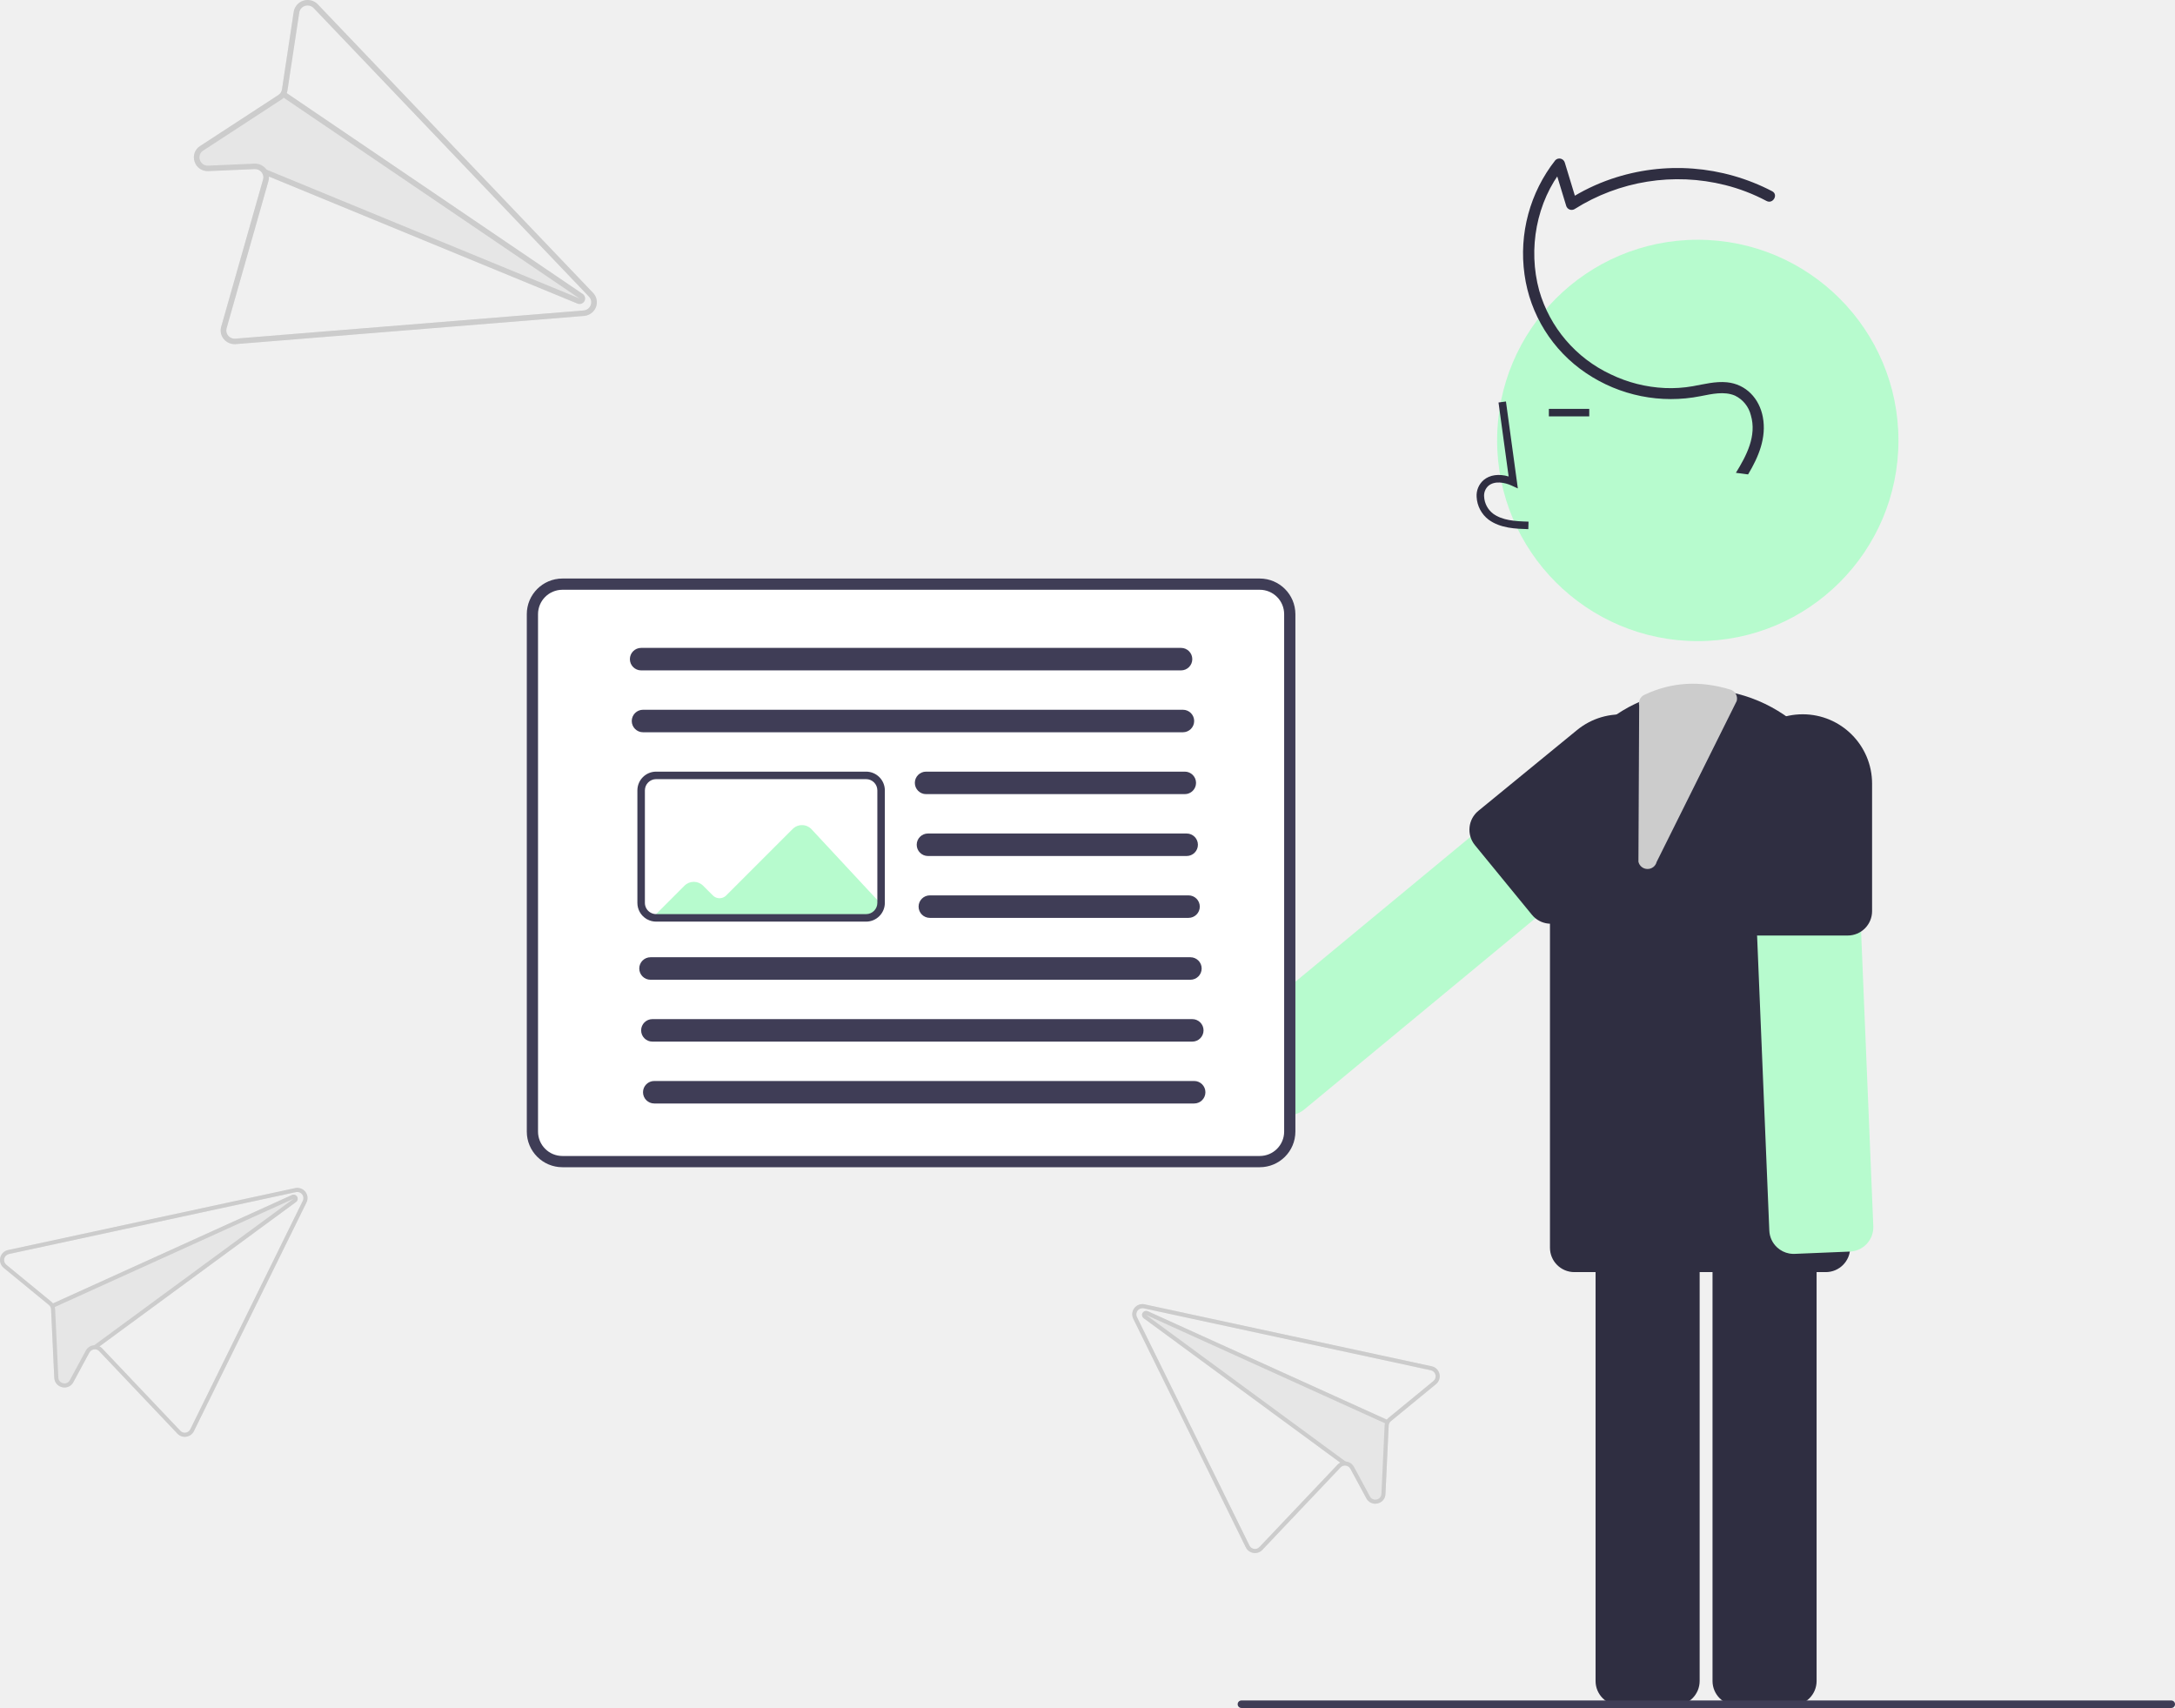
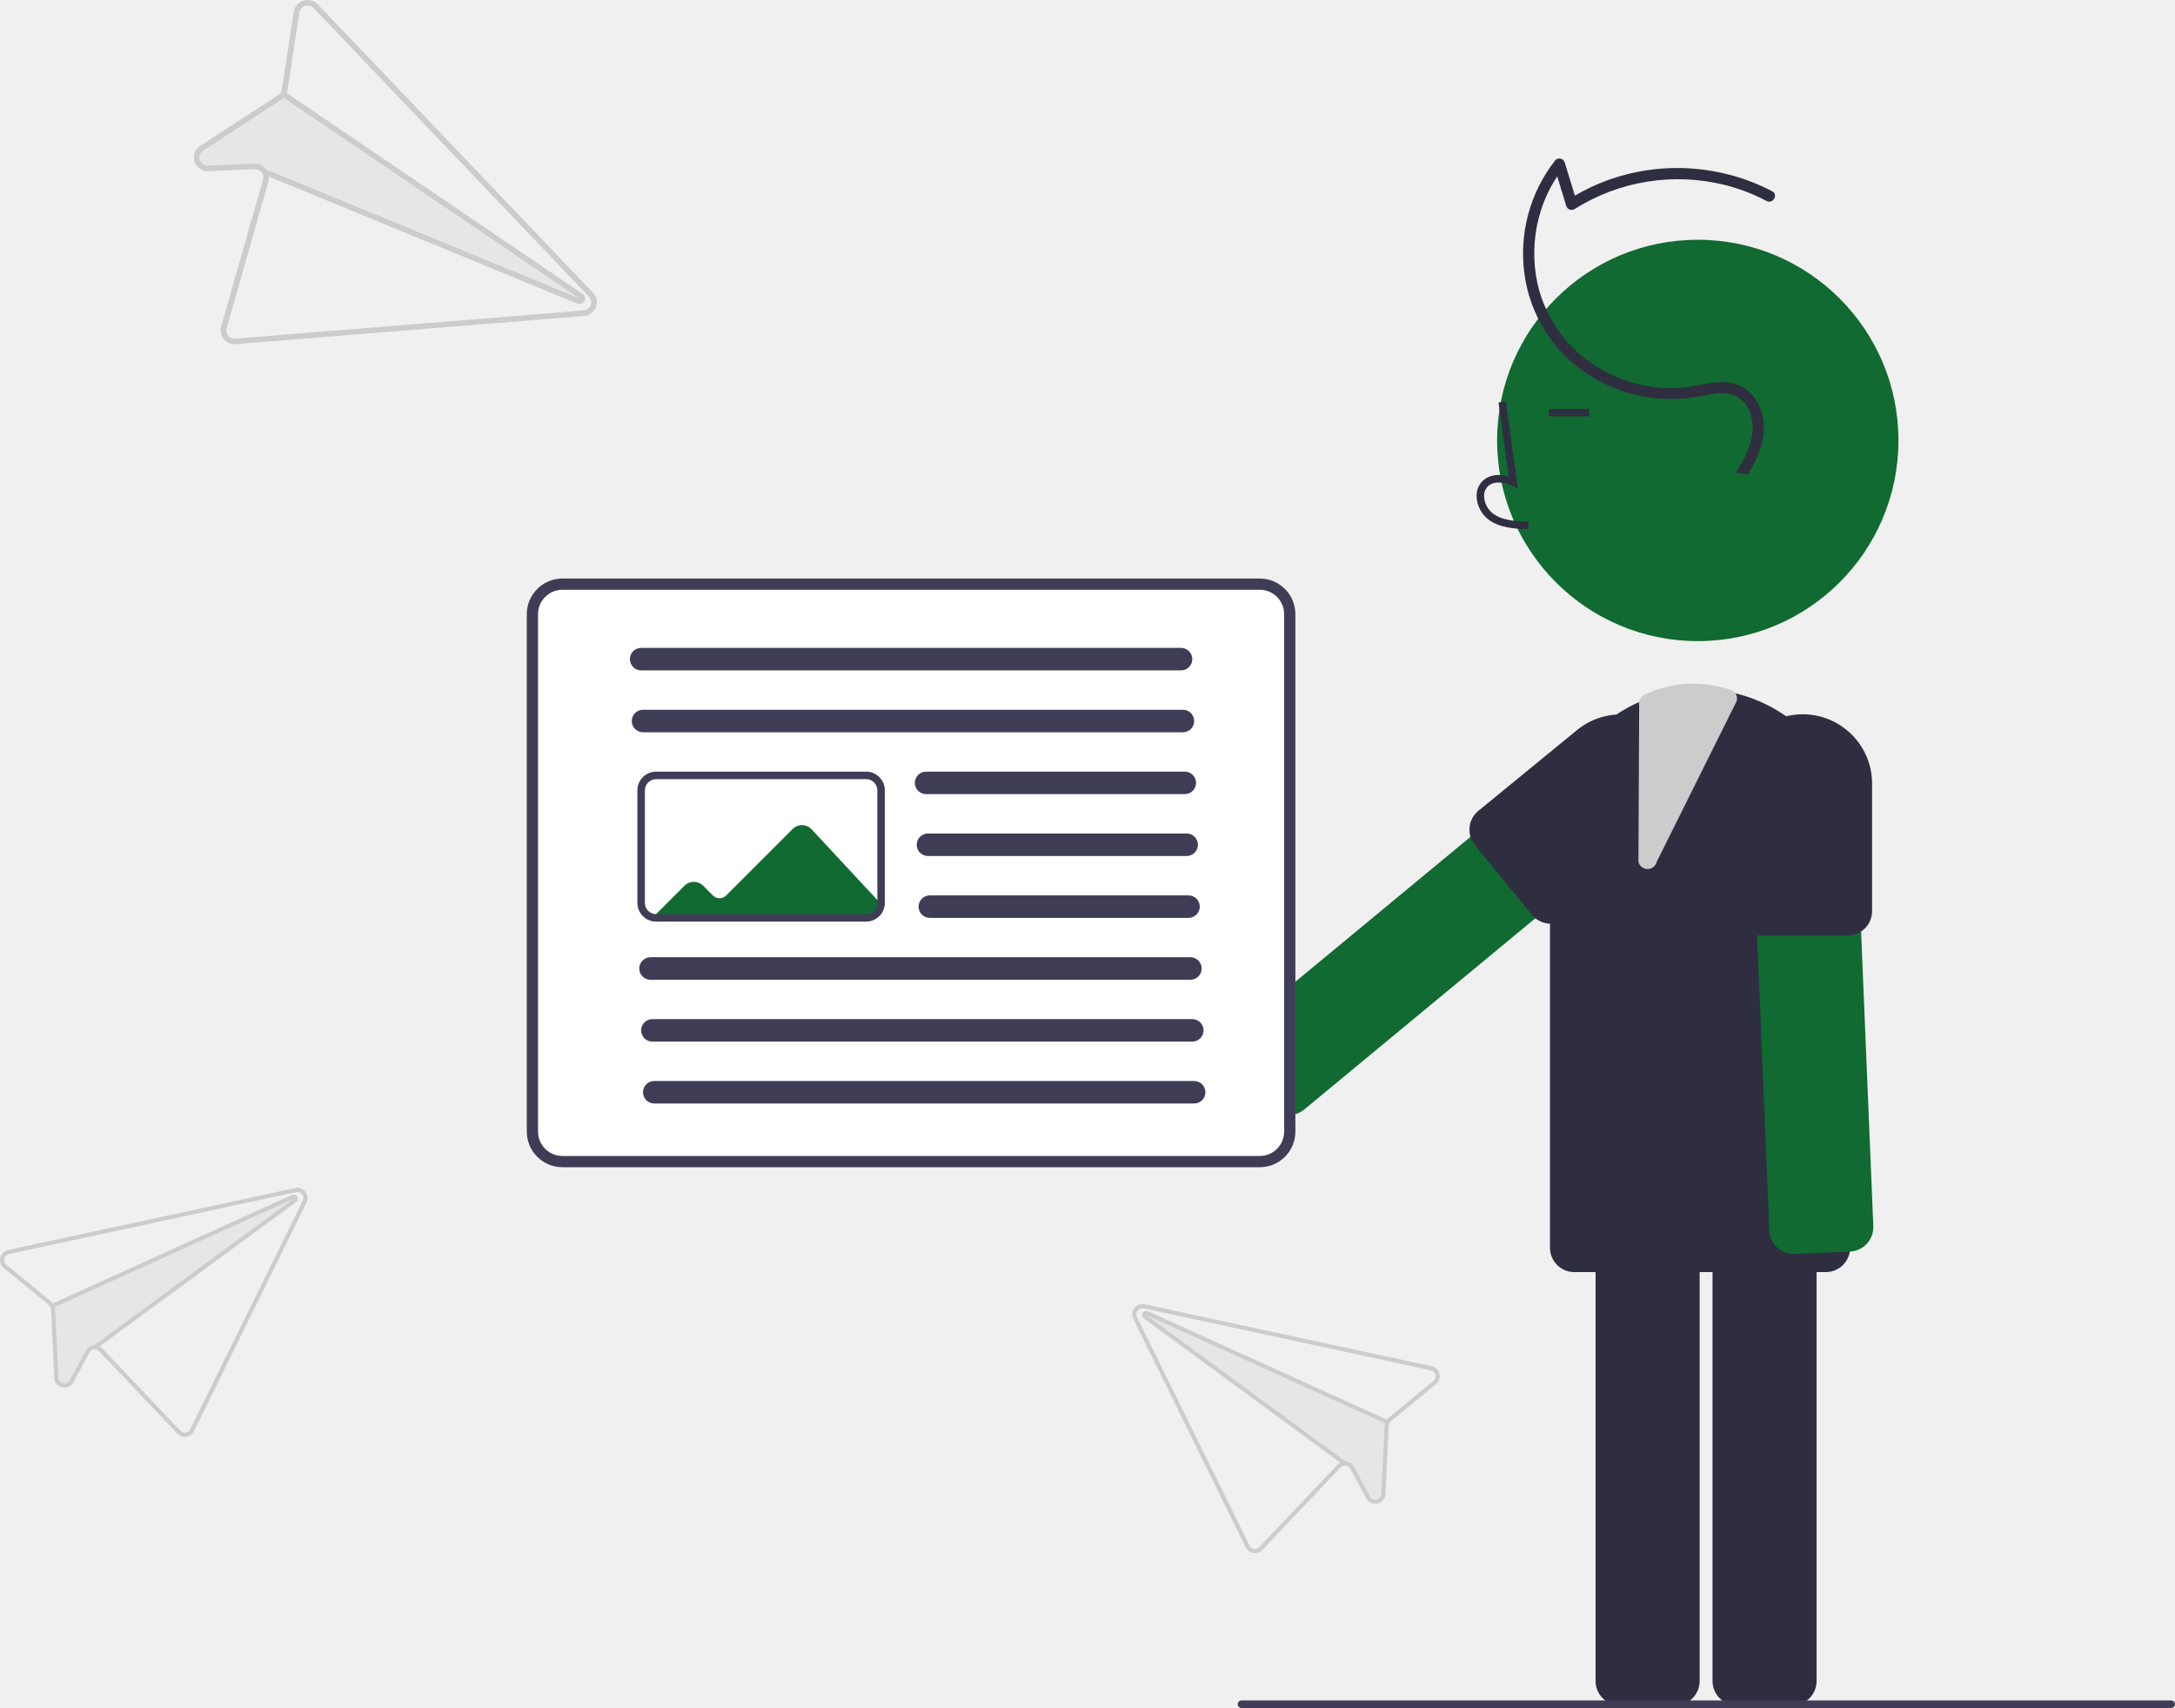
<svg xmlns="http://www.w3.org/2000/svg" data-name="Layer 1" width="580.101" height="455.488" viewBox="0 0 580.101 455.488">
-   <circle cx="452.82" cy="117.456" r="53.519" fill="#b7fbce" />
+   <circle cx="452.82" cy="117.456" r="53.519" fill="#116a31" />
  <path d="M766.702,670.558V547.543a6.508,6.508,0,0,1,6.5-6.5h14.759a6.508,6.508,0,0,1,6.5,6.5V670.558a6.508,6.508,0,0,1-6.5,6.5H773.202A6.508,6.508,0,0,1,766.702,670.558Z" transform="translate(-309.9494 -222.2559)" fill="#2f2e41" />
  <path d="M735.509,670.558V547.543a6.508,6.508,0,0,1,6.5-6.5h14.76a6.508,6.508,0,0,1,6.5,6.5V670.558a6.508,6.508,0,0,1-6.5,6.5H742.009A6.508,6.508,0,0,1,735.509,670.558Z" transform="translate(-309.9494 -222.2559)" fill="#2f2e41" />
  <path d="M723.346,555.005V446.061a40.031,40.031,0,0,1,40.031-40.031h0a40.031,40.031,0,0,1,40.031,40.031V555.005a6.5,6.5,0,0,1-6.5,6.5h-67.062A6.5,6.5,0,0,1,723.346,555.005Z" transform="translate(-309.9494 -222.2559)" fill="#2f2e41" />
  <path d="M717.573,363.37l.056-2c-3.721-.104-7.001-.337-9.466-2.138a6.148,6.148,0,0,1-2.381-4.528,3.514,3.514,0,0,1,1.153-2.895c1.636-1.382,4.269-.935,6.188-.055l1.655.759-3.173-23.19-1.981.271,2.699,19.727c-2.607-.767-5.023-.437-6.678.961a5.471,5.471,0,0,0-1.86,4.492,8.133,8.133,0,0,0,3.2,6.073C710.151,363.162,714.266,363.277,717.573,363.37Z" transform="translate(-309.9494 -222.2559)" fill="#2f2e41" />
  <rect x="413.103" y="109.04" width="10.771" height="2" fill="#2f2e41" />
-   <path d="M783.941,554.93a6.454,6.454,0,0,1-2.092-4.514L776.753,427.508a6.5,6.5,0,0,1,6.225-6.764l14.747-.612a6.506,6.506,0,0,1,6.763,6.225l5.096,122.909a6.508,6.508,0,0,1-6.225,6.764l-14.747.611a6.561,6.561,0,0,1-1.405-.091A6.453,6.453,0,0,1,783.941,554.93Z" transform="translate(-309.9494 -222.2559)" fill="#b7fbce" />
+   <path d="M783.941,554.93a6.454,6.454,0,0,1-2.092-4.514L776.753,427.508a6.5,6.5,0,0,1,6.225-6.764l14.747-.612a6.506,6.506,0,0,1,6.763,6.225l5.096,122.909a6.508,6.508,0,0,1-6.225,6.764l-14.747.611a6.561,6.561,0,0,1-1.405-.091A6.453,6.453,0,0,1,783.941,554.93Z" transform="translate(-309.9494 -222.2559)" fill="#116a31" />
  <path d="M802.759,471.744h-24a6.507,6.507,0,0,1-6.5-6.5v-34a18.5,18.5,0,0,1,37,0v34A6.507,6.507,0,0,1,802.759,471.744Z" transform="translate(-309.9494 -222.2559)" fill="#2f2e41" />
-   <path d="M648.638,517.293,639.229,505.921a6.508,6.508,0,0,1,.864-9.152l94.781-78.416a6.504,6.504,0,0,1,9.151.864l9.409,11.373a6.5,6.5,0,0,1-.865,9.151L657.79,518.157a6.507,6.507,0,0,1-8.144.119A6.561,6.561,0,0,1,648.638,517.293Z" transform="translate(-309.9494 -222.2559)" fill="#b7fbce" />
+   <path d="M648.638,517.293,639.229,505.921a6.508,6.508,0,0,1,.864-9.152l94.781-78.416a6.504,6.504,0,0,1,9.151.864l9.409,11.373a6.5,6.5,0,0,1-.865,9.151L657.79,518.157a6.507,6.507,0,0,1-8.144.119A6.561,6.561,0,0,1,648.638,517.293Z" transform="translate(-309.9494 -222.2559)" fill="#116a31" />
  <path d="M718.535,466.217l-15.203-18.57a6.507,6.507,0,0,1,.912-9.147l26.308-21.538a18.5,18.5,0,1,1,23.438,28.63l-26.308,21.538A6.507,6.507,0,0,1,718.535,466.217Z" transform="translate(-309.9494 -222.2559)" fill="#2f2e41" />
  <path d="M776.187,348.773c2.787-4.656,4.968-9.786,3.933-15.302-.924-4.926-4.469-8.762-9.567-9.266-3.07-.303-6.125.516-9.123,1.05a34.246,34.246,0,0,1-7.448.482,36.994,36.994,0,0,1-14.451-3.664,35.469,35.469,0,0,1-19.056-22.331c-3.042-11.074-.783-23.649,6.44-32.663l-2.507-.662,3.264,10.724a1.515,1.515,0,0,0,2.204.896,51.664,51.664,0,0,1,40.201-6.427,48.947,48.947,0,0,1,11.031,4.243c1.704.906,3.221-1.683,1.514-2.59a54.697,54.697,0,0,0-42.915-3.288,52.214,52.214,0,0,0-11.345,5.472l2.204.896-3.264-10.724a1.512,1.512,0,0,0-2.507-.662,40.207,40.207,0,0,0-8.241,30.483,37.94,37.94,0,0,0,16.429,26.319,40.458,40.458,0,0,0,30.554,6.142c2.936-.564,6.265-1.372,9.146-.143a7.9,7.9,0,0,1,4.234,5.208c1.632,5.531-1.145,10.784-3.982,15.383Z" transform="translate(-309.9494 -222.2559)" fill="#2f2e41" />
  <path d="M749.376,453.997l-.037-0a2.466,2.466,0,0,1-2.399-1.927l.196-41.668a2.535,2.535,0,0,1,1.4-2.853c7.253-3.407,14.749-3.865,22.913-1.397a2.502,2.502,0,0,1,1.707,3.042L751.79,452.136A2.465,2.465,0,0,1,749.376,453.997Z" transform="translate(-309.9494 -222.2559)" fill="#ccc" />
  <path d="M889.051,677.744h-248a1,1,0,0,1,0-2h248a1,1,0,0,1,0,2Z" transform="translate(-309.9494 -222.2559)" fill="#3f3d56" />
  <path d="M645.949,533.538h-186a9.511,9.511,0,0,1-9.5-9.5v-138a9.511,9.511,0,0,1,9.5-9.5h186a9.511,9.511,0,0,1,9.5,9.5v138A9.511,9.511,0,0,1,645.949,533.538Z" transform="translate(-309.9494 -222.2559)" fill="#fff" />
-   <path d="M484.027,466.948l35.971.59h20.952a3.504,3.504,0,0,0,3.5-3.5v-1.223l-18.041-19.399a3.5,3.5,0,0,0-5.038-.091l-17.744,17.744a2.502,2.502,0,0,1-3.534.001l-2.626-2.622a3.503,3.503,0,0,0-4.949.002Z" transform="translate(-309.9494 -222.2559)" fill="#b7fbce" />
+   <path d="M484.027,466.948l35.971.59h20.952a3.504,3.504,0,0,0,3.5-3.5v-1.223l-18.041-19.399a3.5,3.5,0,0,0-5.038-.091l-17.744,17.744a2.502,2.502,0,0,1-3.534.001l-2.626-2.622a3.503,3.503,0,0,0-4.949.002Z" transform="translate(-309.9494 -222.2559)" fill="#116a31" />
  <path d="M645.949,533.538h-186a9.511,9.511,0,0,1-9.5-9.5v-138a9.511,9.511,0,0,1,9.5-9.5h186a9.511,9.511,0,0,1,9.5,9.5v138A9.511,9.511,0,0,1,645.949,533.538Zm-186-154a6.507,6.507,0,0,0-6.5,6.5v138a6.507,6.507,0,0,0,6.5,6.5h186a6.507,6.507,0,0,0,6.5-6.5v-138a6.507,6.507,0,0,0-6.5-6.5Z" transform="translate(-309.9494 -222.2559)" fill="#3f3d56" />
  <path d="M624.949,401.038h-144a3,3,0,0,1,0-6h144a3,3,0,0,1,0,6Z" transform="translate(-309.9494 -222.2559)" fill="#3f3d56" />
  <path d="M625.449,417.538h-144a3,3,0,0,1,0-6h144a3,3,0,0,1,0,6Z" transform="translate(-309.9494 -222.2559)" fill="#3f3d56" />
  <path d="M625.949,434.038h-69a3,3,0,0,1,0-6h69a3,3,0,0,1,0,6Z" transform="translate(-309.9494 -222.2559)" fill="#3f3d56" />
  <path d="M626.449,450.538h-69a3,3,0,0,1,0-6h69a3,3,0,0,1,0,6Z" transform="translate(-309.9494 -222.2559)" fill="#3f3d56" />
  <path d="M626.949,467.038h-69a3,3,0,0,1,0-6h69a3,3,0,0,1,0,6Z" transform="translate(-309.9494 -222.2559)" fill="#3f3d56" />
  <path d="M627.449,483.538h-144a3,3,0,0,1,0-6h144a3,3,0,0,1,0,6Z" transform="translate(-309.9494 -222.2559)" fill="#3f3d56" />
  <path d="M627.949,500.038h-144a3,3,0,0,1,0-6h144a3,3,0,0,1,0,6Z" transform="translate(-309.9494 -222.2559)" fill="#3f3d56" />
  <path d="M628.449,516.538h-144a3,3,0,1,1,0-6h144a3,3,0,0,1,0,6Z" transform="translate(-309.9494 -222.2559)" fill="#3f3d56" />
  <path d="M540.949,468.038h-56a4.916,4.916,0,0,1-2.384-.61h-.014l-.254-.153a4.98,4.98,0,0,1-2.348-4.237v-30a5.006,5.006,0,0,1,5-5h56a5.006,5.006,0,0,1,5,5v30A5.006,5.006,0,0,1,540.949,468.038Zm-57.714-2.541.144.088a2.906,2.906,0,0,0,1.571.452h56a3.003,3.003,0,0,0,3-3v-30a3.003,3.003,0,0,0-3-3h-56a3.003,3.003,0,0,0-3,3v30A2.987,2.987,0,0,0,483.235,465.497Z" transform="translate(-309.9494 -222.2559)" fill="#3f3d56" />
  <path d="M312.093,555.619a2.722,2.722,0,0,0-1.149,4.763l12.027,9.873a1.769,1.769,0,0,1,.429.529,1.663,1.663,0,0,1,.167.655l.855,18.232a2.66,2.66,0,0,0,2.108,2.527l.021.005a2.657,2.657,0,0,0,2.975-1.363l4.27-7.898a1.637,1.637,0,0,1,1.457-.847,1.582,1.582,0,0,1,1.163.508L357.264,604.584a2.701,2.701,0,0,0,2.381.816,2.729,2.729,0,0,0,2.027-1.484l30.015-60.953a2.72,2.72,0,0,0-3.015-3.864l-.982.211-75.596,16.307Zm-.462,3.924a1.635,1.635,0,0,1,.694-2.859l75.572-16.301,1.006-.217a1.635,1.635,0,0,1,1.81,2.316L360.698,603.434a1.631,1.631,0,0,1-2.645.4l-20.847-21.982a2.607,2.607,0,0,0-.71-.541l52.412-38.5a1.089,1.089,0,0,0-.908-1.938.949.949,0,0,0-.175.061L324.082,569.844a2.682,2.682,0,0,0-.423-.428l-12.027-9.873Z" transform="translate(-309.9494 -222.2559)" fill="#e6e6e6" />
  <path d="M312.093,555.619a2.722,2.722,0,0,0-1.149,4.763l12.027,9.873a1.769,1.769,0,0,1,.429.529,1.663,1.663,0,0,1,.167.655l.855,18.232a2.66,2.66,0,0,0,2.108,2.527l.021.005a2.657,2.657,0,0,0,2.975-1.363l4.27-7.898a1.637,1.637,0,0,1,1.457-.847,1.582,1.582,0,0,1,1.163.508L357.264,604.584a2.701,2.701,0,0,0,2.381.816,2.729,2.729,0,0,0,2.027-1.484l30.015-60.953a2.72,2.72,0,0,0-3.015-3.864l-.982.211-75.596,16.307Zm-.462,3.924a1.635,1.635,0,0,1,.694-2.859l75.572-16.301,1.006-.217a1.635,1.635,0,0,1,1.81,2.316L360.698,603.434a1.631,1.631,0,0,1-2.645.4l-20.847-21.982a2.607,2.607,0,0,0-.71-.541,2.646,2.646,0,0,0-1.235-.307c-.061-.002-.123.001-.185.004l-.005-.001A2.713,2.713,0,0,0,332.842,582.424l-4.271,7.904a1.583,1.583,0,0,1-1.789.813l-.011-.002a1.579,1.579,0,0,1-1.263-1.516l-.855-18.232a2.573,2.573,0,0,0-.086-.57l.001-.005a2.607,2.607,0,0,0-.197-.517,2.527,2.527,0,0,0-.289-.454,2.682,2.682,0,0,0-.423-.428l-12.027-9.873Z" transform="translate(-309.9494 -222.2559)" fill="#ccc" />
  <path d="M324.082,569.844l63.744-28.909a.949.949,0,0,1,.175-.061,1.089,1.089,0,0,1,.908,1.938l-52.412,38.5-.925.681-.641-.877.141-.108.005.001,53.185-39.075-63.693,28.881-.001.005-.278.122-.449-.99Z" transform="translate(-309.9494 -222.2559)" fill="#ccc" />
  <path d="M691.806,586.619l-75.596-16.307-.982-.211a2.72,2.72,0,0,0-3.015,3.864L642.227,634.917a2.729,2.729,0,0,0,2.027,1.484,2.701,2.701,0,0,0,2.381-.816l20.847-21.982a1.582,1.582,0,0,1,1.163-.508,1.637,1.637,0,0,1,1.457.847l4.27,7.898a2.657,2.657,0,0,0,2.975,1.363l.021-.005a2.66,2.66,0,0,0,2.108-2.527l.855-18.232a1.663,1.663,0,0,1,.167-.655,1.769,1.769,0,0,1,.429-.529l12.027-9.873a2.722,2.722,0,0,0-1.149-4.763Zm.462,3.924-12.027,9.873a2.683,2.683,0,0,0-.423.428L616.073,571.935a.949.949,0,0,0-.175-.061,1.089,1.089,0,0,0-.908,1.938l52.412,38.5a2.607,2.607,0,0,0-.71.541l-20.847,21.982a1.631,1.631,0,0,1-2.645-.4L613.186,573.481a1.635,1.635,0,0,1,1.81-2.316l1.006.217L691.574,587.684a1.635,1.635,0,0,1,.694,2.859Z" transform="translate(-309.9494 -222.2559)" fill="#e6e6e6" />
  <path d="M691.806,586.619l-75.596-16.307-.982-.211a2.72,2.72,0,0,0-3.015,3.864L642.227,634.917a2.729,2.729,0,0,0,2.027,1.484,2.701,2.701,0,0,0,2.381-.816l20.847-21.982a1.582,1.582,0,0,1,1.163-.508,1.637,1.637,0,0,1,1.457.847l4.27,7.898a2.657,2.657,0,0,0,2.975,1.363l.021-.005a2.66,2.66,0,0,0,2.108-2.527l.855-18.232a1.663,1.663,0,0,1,.167-.655,1.769,1.769,0,0,1,.429-.529l12.027-9.873a2.722,2.722,0,0,0-1.149-4.763Zm.462,3.924-12.027,9.873a2.683,2.683,0,0,0-.423.428,2.527,2.527,0,0,0-.289.454,2.607,2.607,0,0,0-.197.517l.001.005a2.573,2.573,0,0,0-.086.57l-.855,18.232a1.579,1.579,0,0,1-1.263,1.516l-.011.002a1.583,1.583,0,0,1-1.789-.813l-4.271-7.904a2.713,2.713,0,0,0-2.229-1.417l-.005.001c-.062-.003-.124-.006-.185-.004a2.646,2.646,0,0,0-1.235.307,2.607,2.607,0,0,0-.71.541l-20.847,21.982a1.631,1.631,0,0,1-2.645-.4L613.186,573.481a1.635,1.635,0,0,1,1.81-2.316l1.006.217L691.574,587.684a1.635,1.635,0,0,1,.694,2.859Z" transform="translate(-309.9494 -222.2559)" fill="#ccc" />
  <path d="M680.058,600.952l-.449.99-.278-.122-.001-.005-63.693-28.881,53.185,39.075.005-.001.141.108-.641.877-.925-.681-52.412-38.5a1.089,1.089,0,0,1,.908-1.938.949.949,0,0,1,.175.061l63.744,28.909Z" transform="translate(-309.9494 -222.2559)" fill="#ccc" />
  <path d="M394.705,223.412a3.758,3.758,0,0,0-6.414,1.969l-3.136,20.707a2.352,2.352,0,0,1-.32.861,2.258,2.258,0,0,1-.653.646L363.336,261.189a3.545,3.545,0,0,0-1.487,4.18l.009.028a3.642,3.642,0,0,0,3.701,2.49l12.302-.534a2.255,2.255,0,0,1,2.024,1.096,2.094,2.094,0,0,1,.222,1.693l-11.164,39.26a3.581,3.581,0,0,0,.718,3.312,3.777,3.777,0,0,0,3.175,1.313l92.868-7.514a3.765,3.765,0,0,0,2.253-.979,3.61,3.61,0,0,0,.167-5.172l-.941-.988-72.479-75.962Zm-4.942,2.181a2.186,2.186,0,0,1,.684-1.277,2.273,2.273,0,0,1,3.169.101l72.456,75.939.965,1.01a2.181,2.181,0,0,1,.592,1.308,2.213,2.213,0,0,1-2.041,2.382l-92.868,7.514a2.278,2.278,0,0,1-.779-.073,2.19,2.19,0,0,1-1.557-2.702l11.164-39.259a3.444,3.444,0,0,0,.136-1.193l82.243,33.86a1.515,1.515,0,0,0,1.655-.316,1.445,1.445,0,0,0-.014-2.072,1.295,1.295,0,0,0-.196-.16l-78.949-53.57a3.553,3.553,0,0,0,.205-.784l3.136-20.707Z" transform="translate(-309.9494 -222.2559)" fill="#e6e6e6" />
  <path d="M394.705,223.412a3.758,3.758,0,0,0-6.414,1.969l-3.136,20.707a2.352,2.352,0,0,1-.32.861,2.258,2.258,0,0,1-.653.646L363.336,261.189a3.545,3.545,0,0,0-1.487,4.18l.009.028a3.642,3.642,0,0,0,3.701,2.49l12.302-.534a2.255,2.255,0,0,1,2.024,1.096,2.094,2.094,0,0,1,.222,1.693l-11.164,39.26a3.581,3.581,0,0,0,.718,3.312,3.777,3.777,0,0,0,3.175,1.313l92.868-7.514a3.765,3.765,0,0,0,2.253-.979,3.61,3.61,0,0,0,.167-5.172l-.941-.988-72.479-75.962Zm-4.942,2.181a2.186,2.186,0,0,1,.684-1.277,2.273,2.273,0,0,1,3.169.101l72.456,75.939.965,1.01a2.181,2.181,0,0,1,.592,1.308,2.213,2.213,0,0,1-2.041,2.382l-92.868,7.514a2.278,2.278,0,0,1-.779-.073,2.19,2.19,0,0,1-1.557-2.702l11.164-39.259a3.444,3.444,0,0,0,.136-1.193,3.511,3.511,0,0,0-.51-1.638c-.04-.072-.087-.141-.134-.211l-.002-.007a3.745,3.745,0,0,0-3.238-1.593l-12.31.536a2.169,2.169,0,0,1-2.217-1.503l-.005-.014a2.104,2.104,0,0,1,.893-2.506l20.846-13.595a3.515,3.515,0,0,0,.611-.493l.007-.002a3.519,3.519,0,0,0,.469-.585,3.374,3.374,0,0,0,.33-.648,3.553,3.553,0,0,0,.205-.784l3.136-20.707Z" transform="translate(-309.9494 -222.2559)" fill="#ccc" />
  <path d="M386.422,247.083l78.949,53.57a1.295,1.295,0,0,1,.196.16,1.445,1.445,0,0,1,.322,1.623,1.504,1.504,0,0,1-1.963.765l-82.243-33.86-1.453-.596.58-1.346.226.088.002.007,83.465,34.355L385.623,248.317l-.007.002-.34-.236.849-1.203Z" transform="translate(-309.9494 -222.2559)" fill="#ccc" />
</svg>
